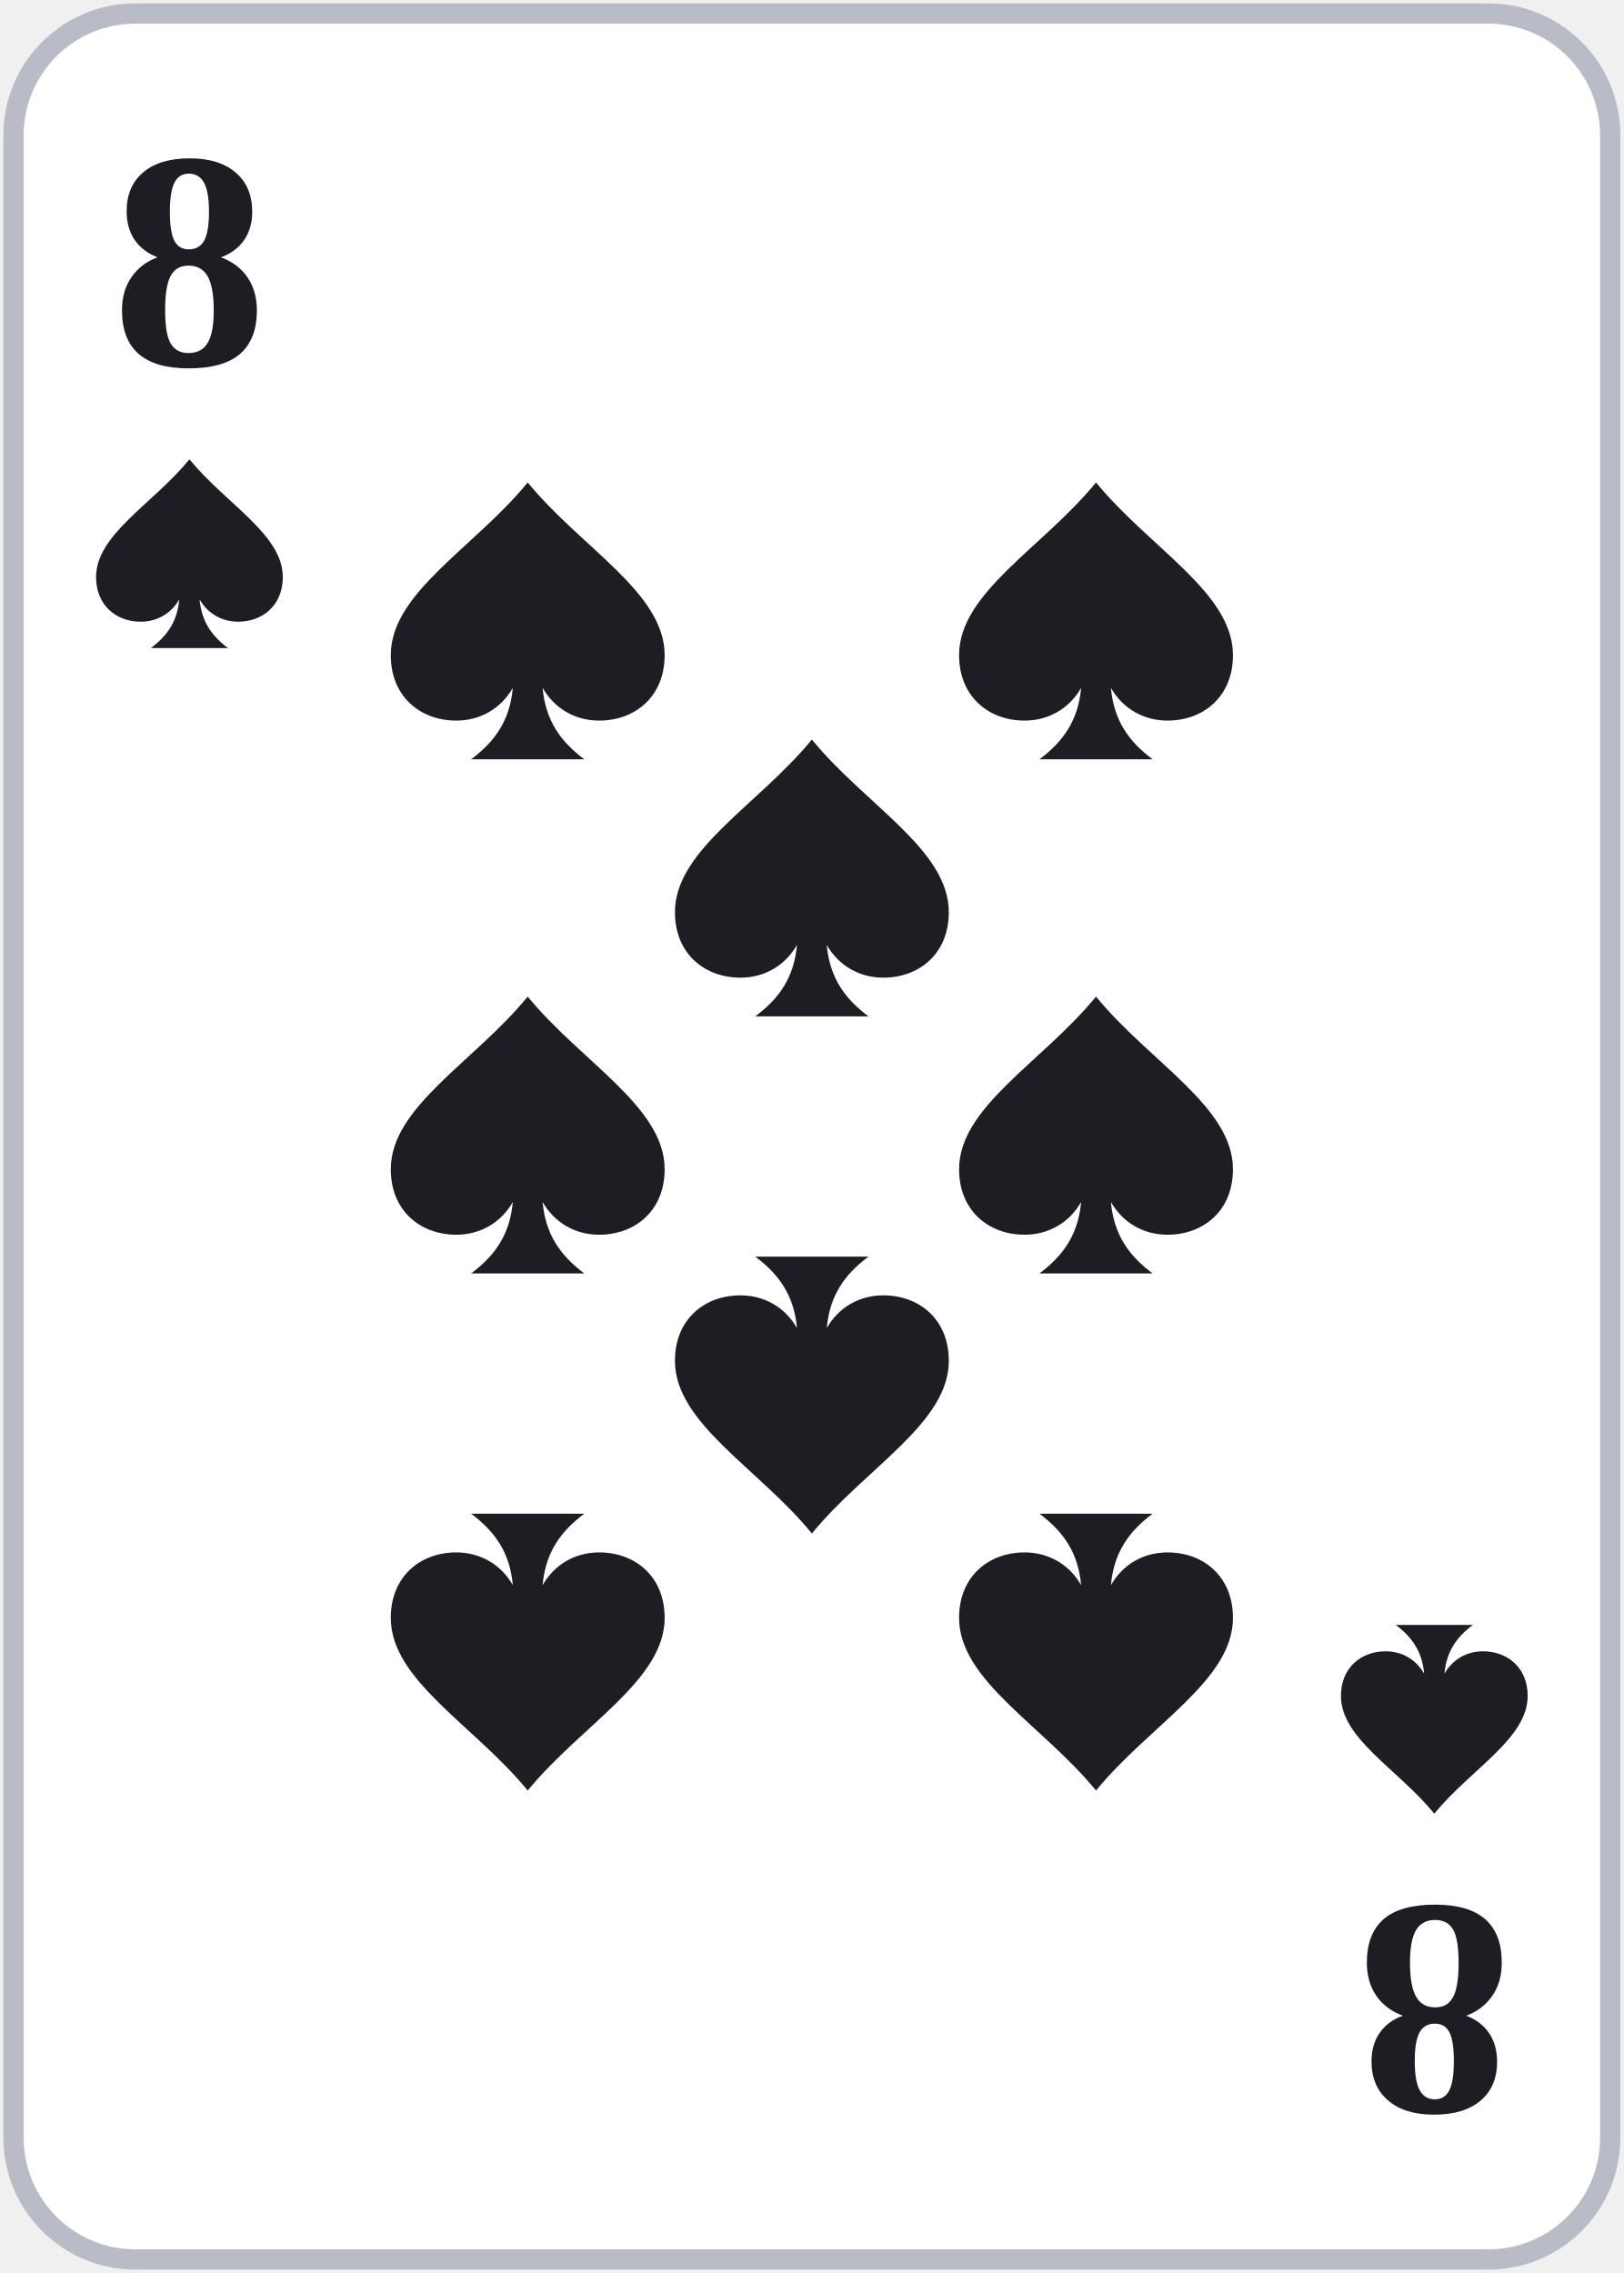
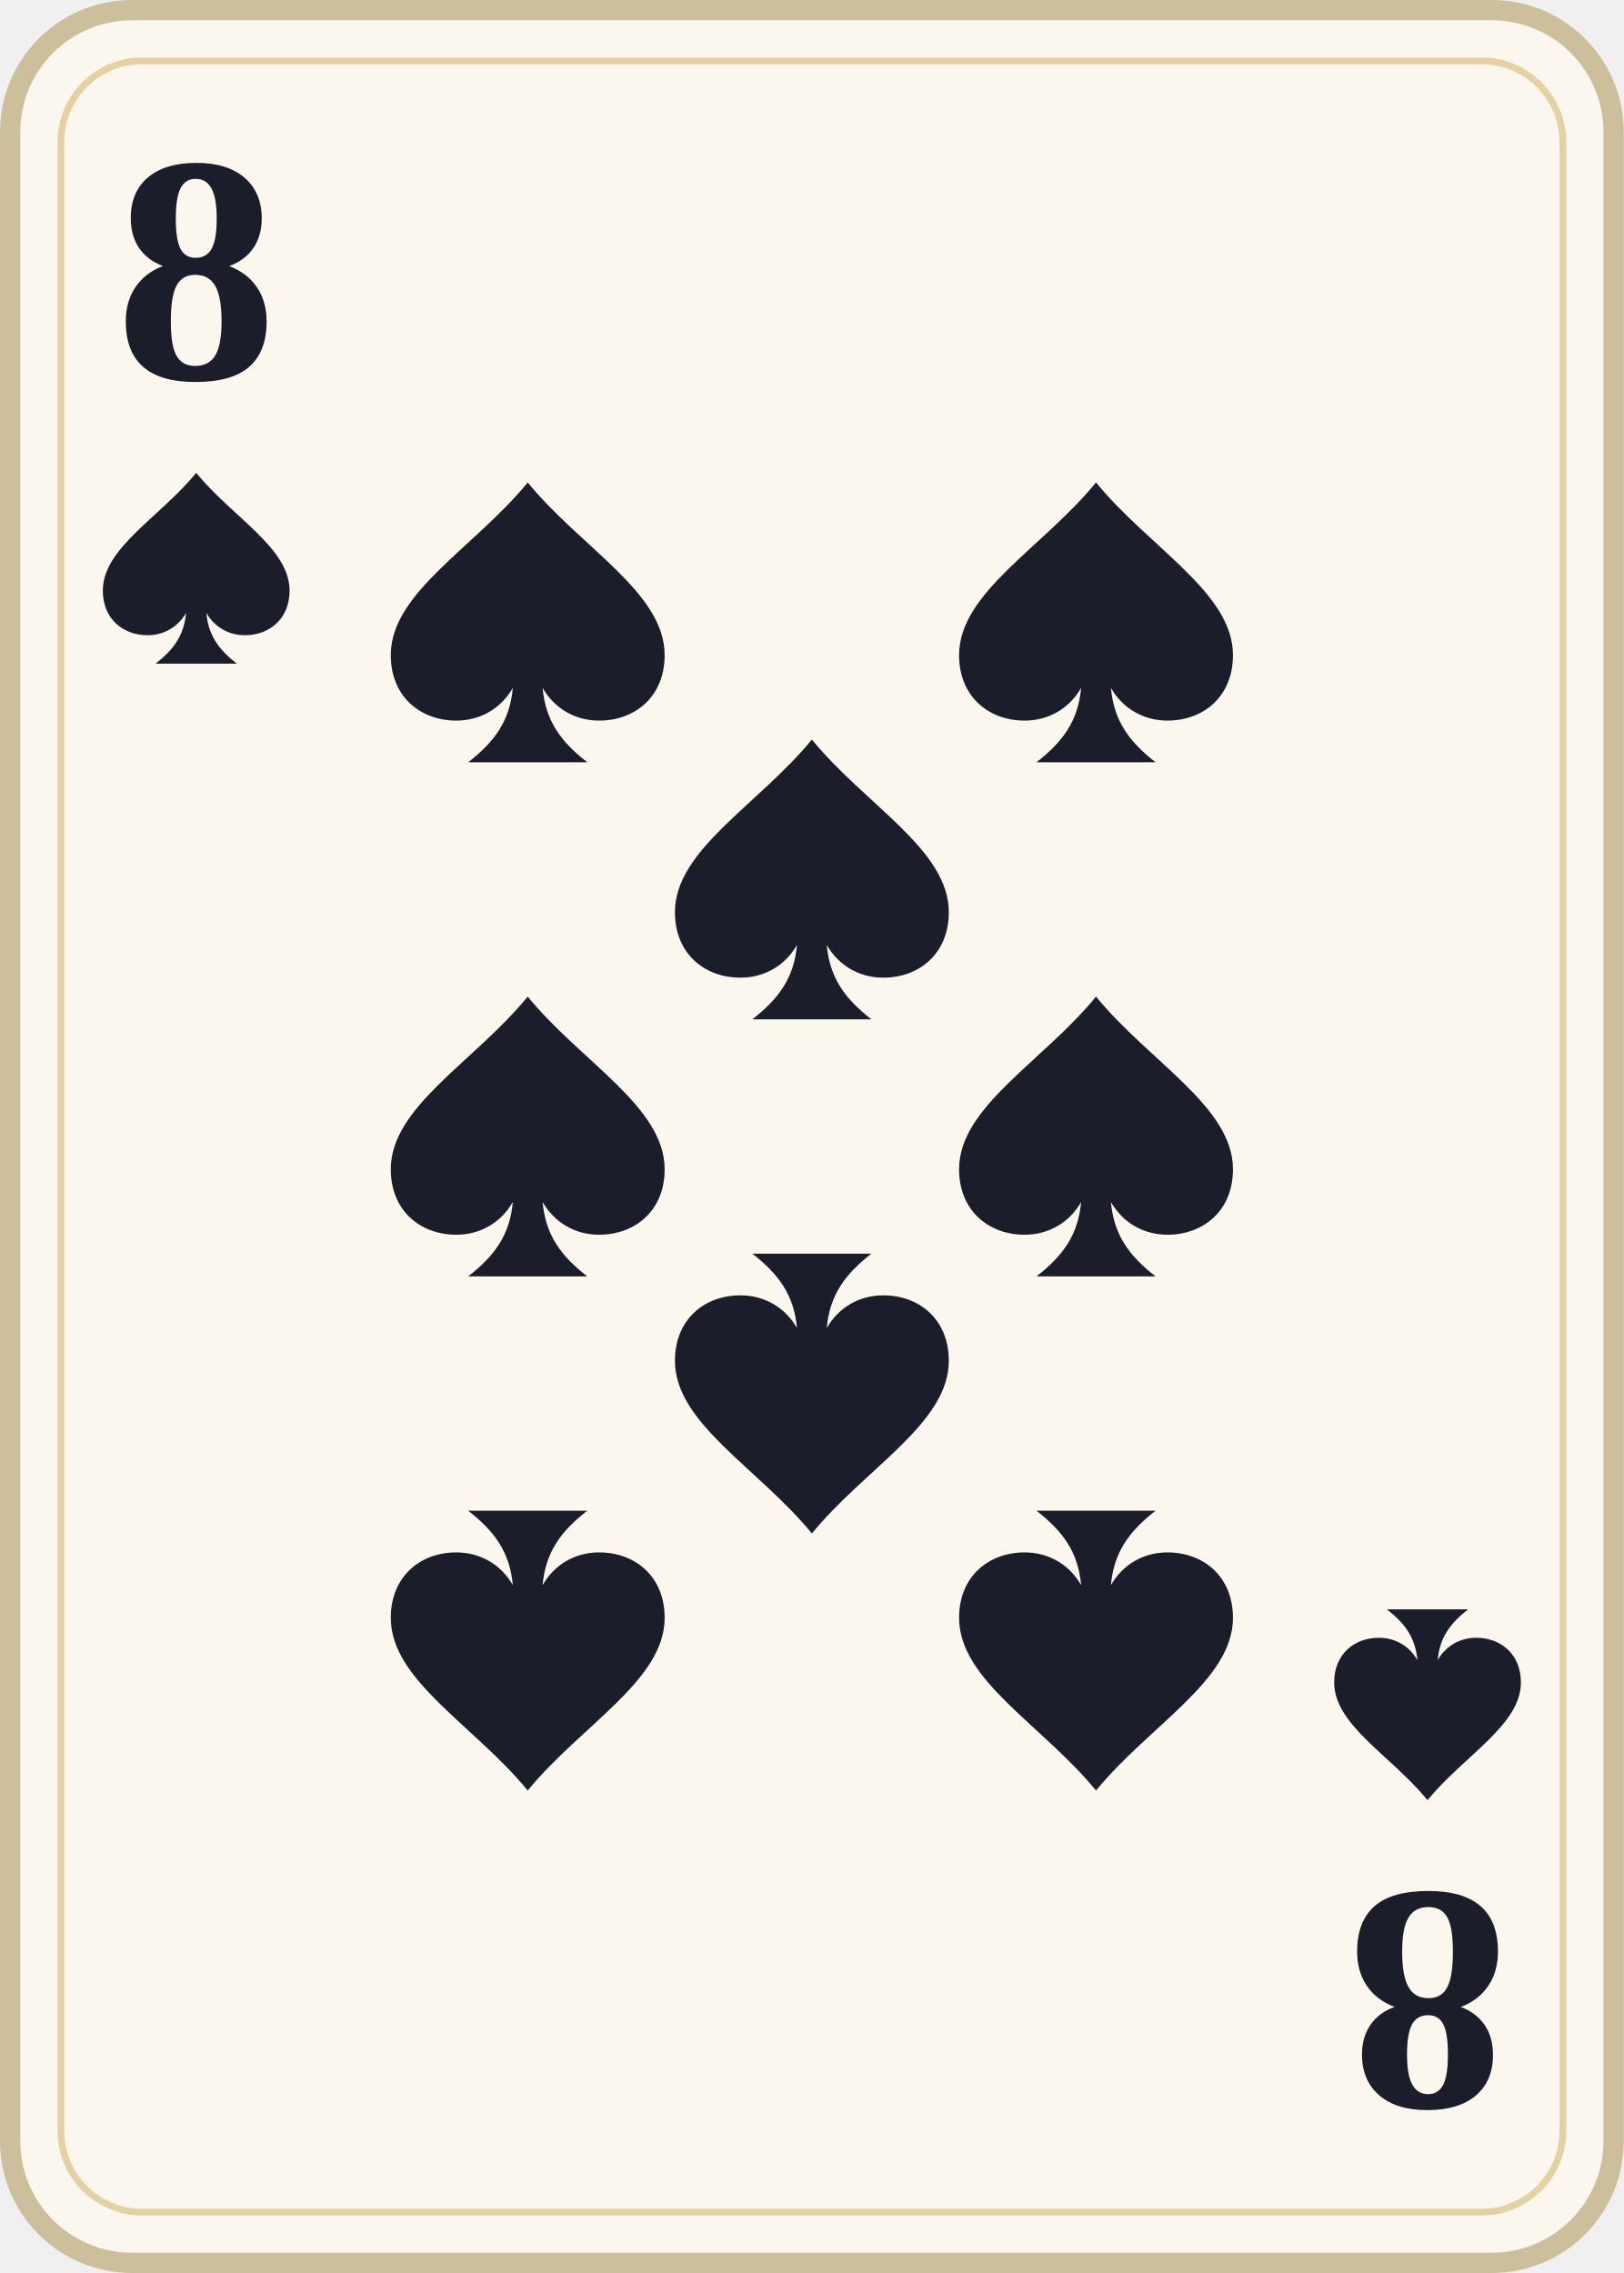
- <svg xmlns="http://www.w3.org/2000/svg" viewBox="0 0 240 336" width="240" height="336">
+ <svg xmlns="http://www.w3.org/2000/svg" viewBox="0 0 240 336" width="240" height="336" data-rank="EIGHT" data-suit="SPADES">
  <defs>
    <symbol id="suit" viewBox="0 0 100 100" overflow="visible">
-       <path d="M50 3 C68 25 96 40 96 61 C96 75 86 83 74 83 C66 83 59 79 55 72 C56 83 61 90 69 96 L31 96 C39 90 44 83 45 72 C41 79 34 83 26 83 C14 83 4 75 4 61 C4 40 32 25 50 3 Z" />
+       <path d="M50 3 C68 25 96 40 96 61 C96 75 86 83 74 83 C66 83 59 79 55 72 C56 83 61 90 70 97 L30 97 C39 90 44 83 45 72 C41 79 34 83 26 83 C14 83 4 75 4 61 C4 40 32 25 50 3 Z" />
    </symbol>
  </defs>
-   <rect x="2" y="2" width="236" height="332" rx="18" fill="#ffffff" stroke="#b9bcc6" stroke-width="3" />
-   <g fill="#1d1d24" color="#1d1d24">
+   <rect x="1.5" y="1.5" width="237" height="333" rx="18" fill="#fbf7ee" stroke="#cdbf9c" stroke-width="3" />
+   <rect x="9" y="9" width="222" height="318" rx="12" fill="none" stroke="#c9a24a" stroke-opacity="0.45" stroke-width="1" />
+   <g fill="#1b1d2a" color="#1b1d2a">
    <use href="#suit" x="0" y="0" width="100" height="100" transform="translate(56 70)  scale(0.44)" />
    <use href="#suit" x="0" y="0" width="100" height="100" transform="translate(140 70)  scale(0.44)" />
    <use href="#suit" x="0" y="0" width="100" height="100" transform="translate(98 108)  scale(0.44)" />
    <use href="#suit" x="0" y="0" width="100" height="100" transform="translate(56 146)  scale(0.44)" />
    <use href="#suit" x="0" y="0" width="100" height="100" transform="translate(140 146)  scale(0.44)" />
    <use href="#suit" x="0" y="0" width="100" height="100" transform="translate(98 184) rotate(180 22 22) scale(0.44)" />
    <use href="#suit" x="0" y="0" width="100" height="100" transform="translate(56 222) rotate(180 22 22) scale(0.44)" />
    <use href="#suit" x="0" y="0" width="100" height="100" transform="translate(140 222) rotate(180 22 22) scale(0.44)" />
  </g>
-   <g fill="#1d1d24">
-     <text x="28" y="54" text-anchor="middle" font-family="Georgia, 'Times New Roman', serif" font-weight="700" font-size="46">8</text>
-     <use href="#suit" x="0" y="0" width="100" height="100" transform="translate(13 67)  scale(0.3)" />
+   <g fill="#1b1d2a">
+     <text x="29" y="56" text-anchor="middle" font-family="Georgia, 'Times New Roman', serif" font-weight="700" font-size="48">8</text>
+     <use href="#suit" x="0" y="0" width="100" height="100" transform="translate(14 69)  scale(0.3)" />
  </g>
  <g transform="rotate(180 120 168)">
-     <g fill="#1d1d24">
-       <text x="28" y="54" text-anchor="middle" font-family="Georgia, 'Times New Roman', serif" font-weight="700" font-size="46">8</text>
-       <use href="#suit" x="0" y="0" width="100" height="100" transform="translate(13 67)  scale(0.3)" />
+     <g fill="#1b1d2a">
+       <text x="29" y="56" text-anchor="middle" font-family="Georgia, 'Times New Roman', serif" font-weight="700" font-size="48">8</text>
+       <use href="#suit" x="0" y="0" width="100" height="100" transform="translate(14 69)  scale(0.3)" />
    </g>
  </g>
</svg>
